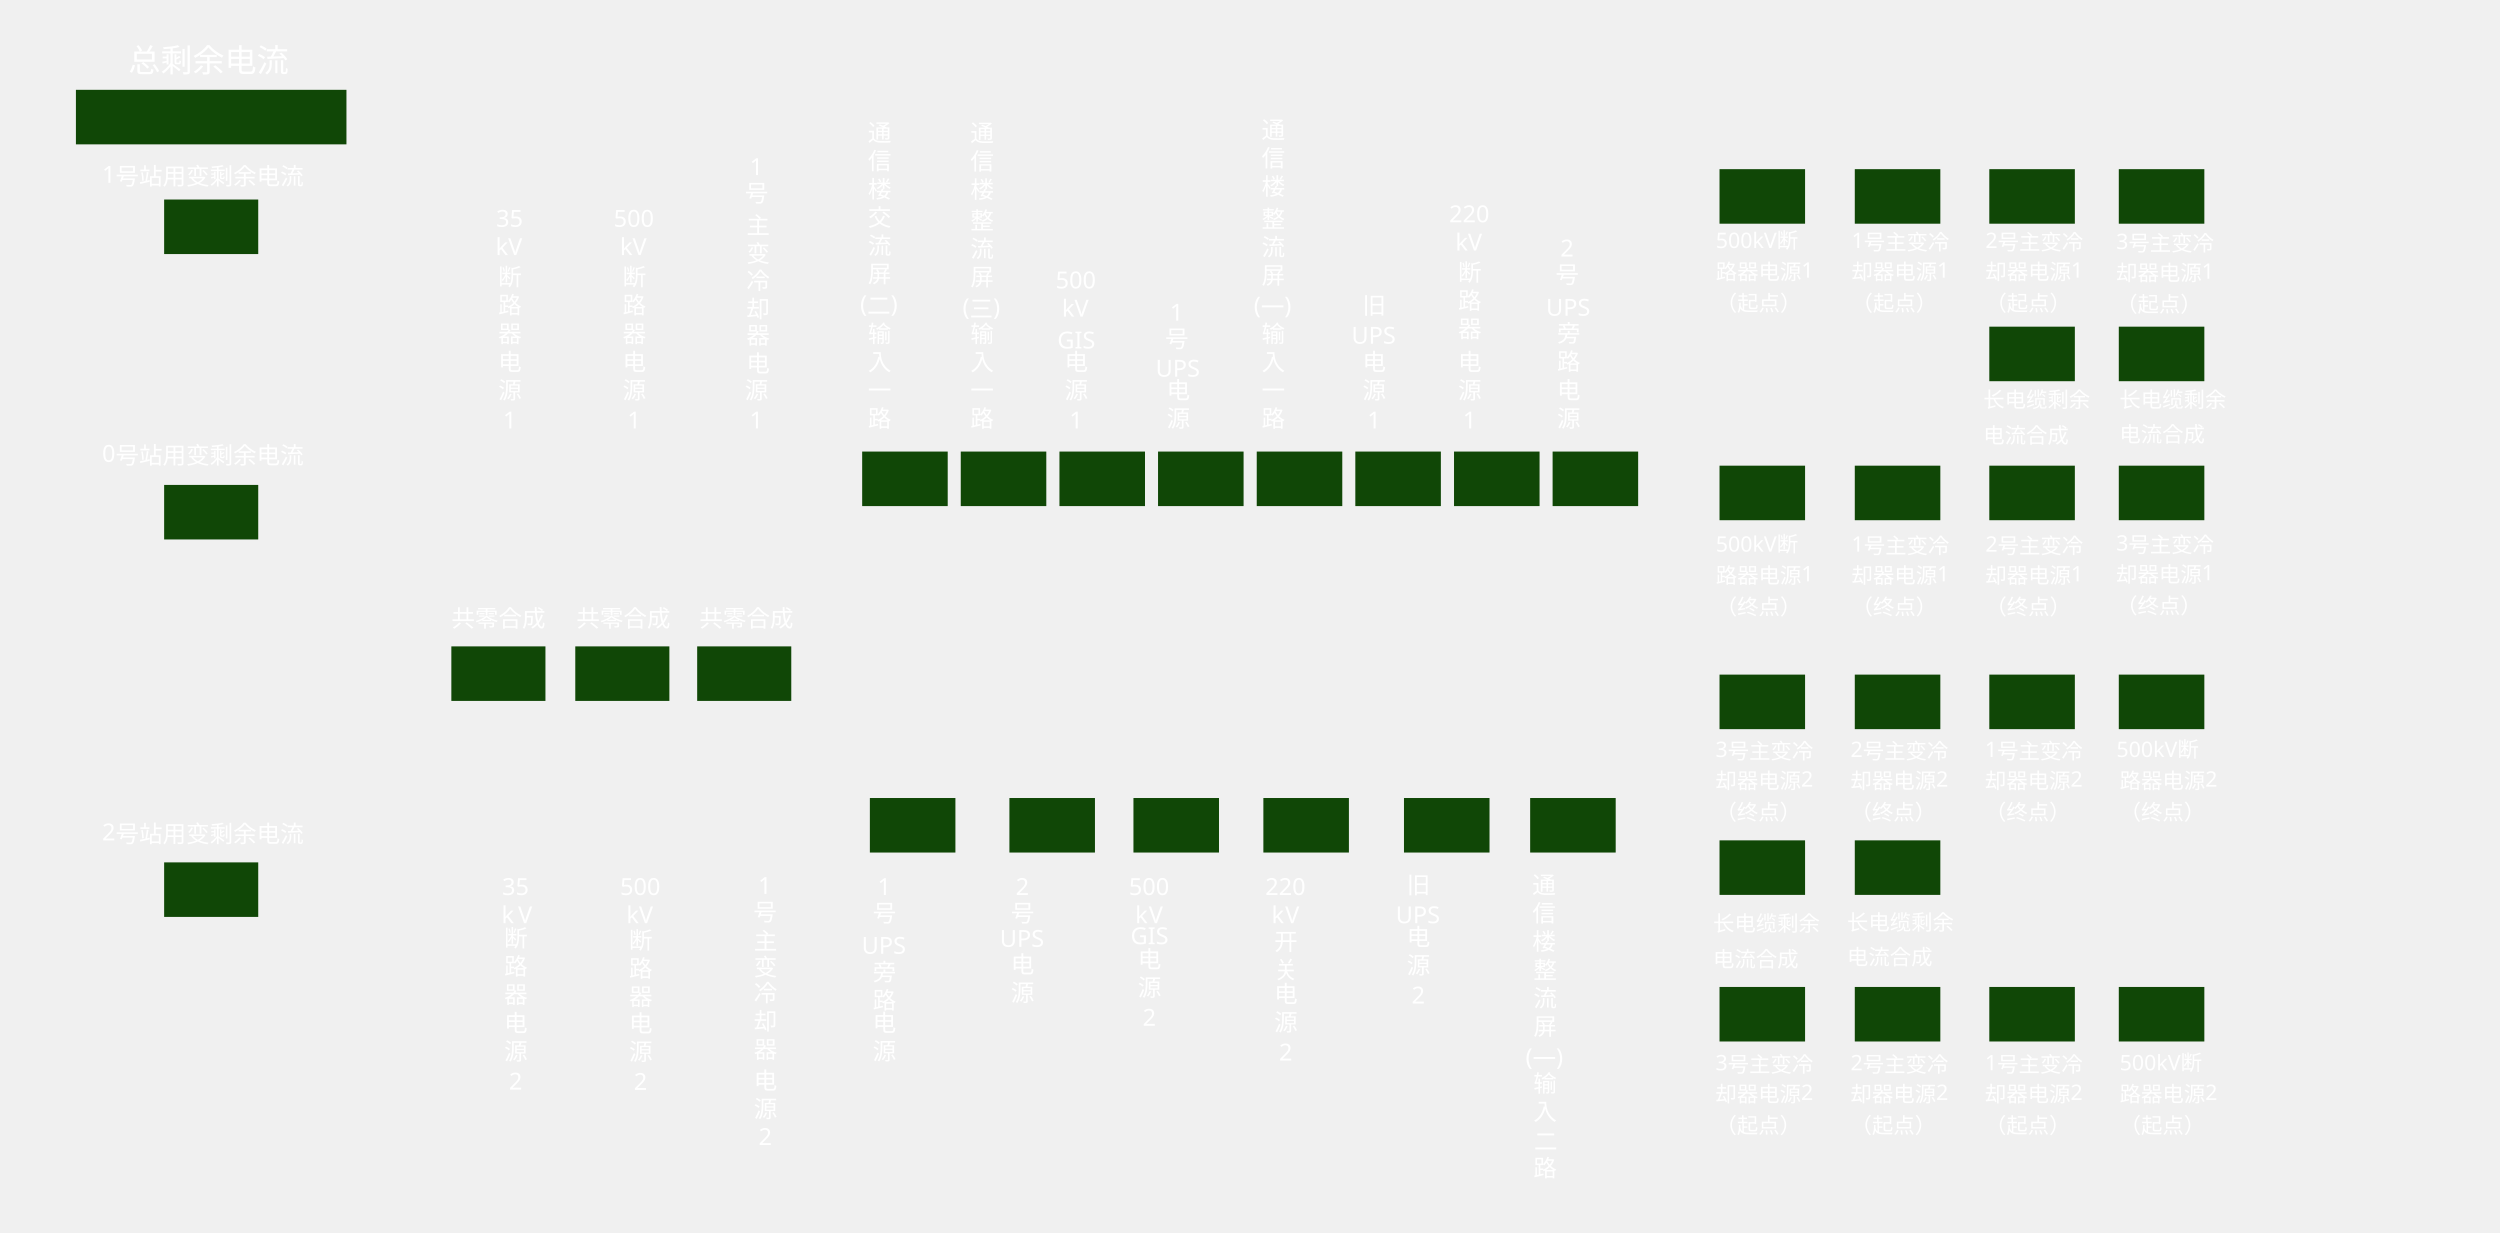
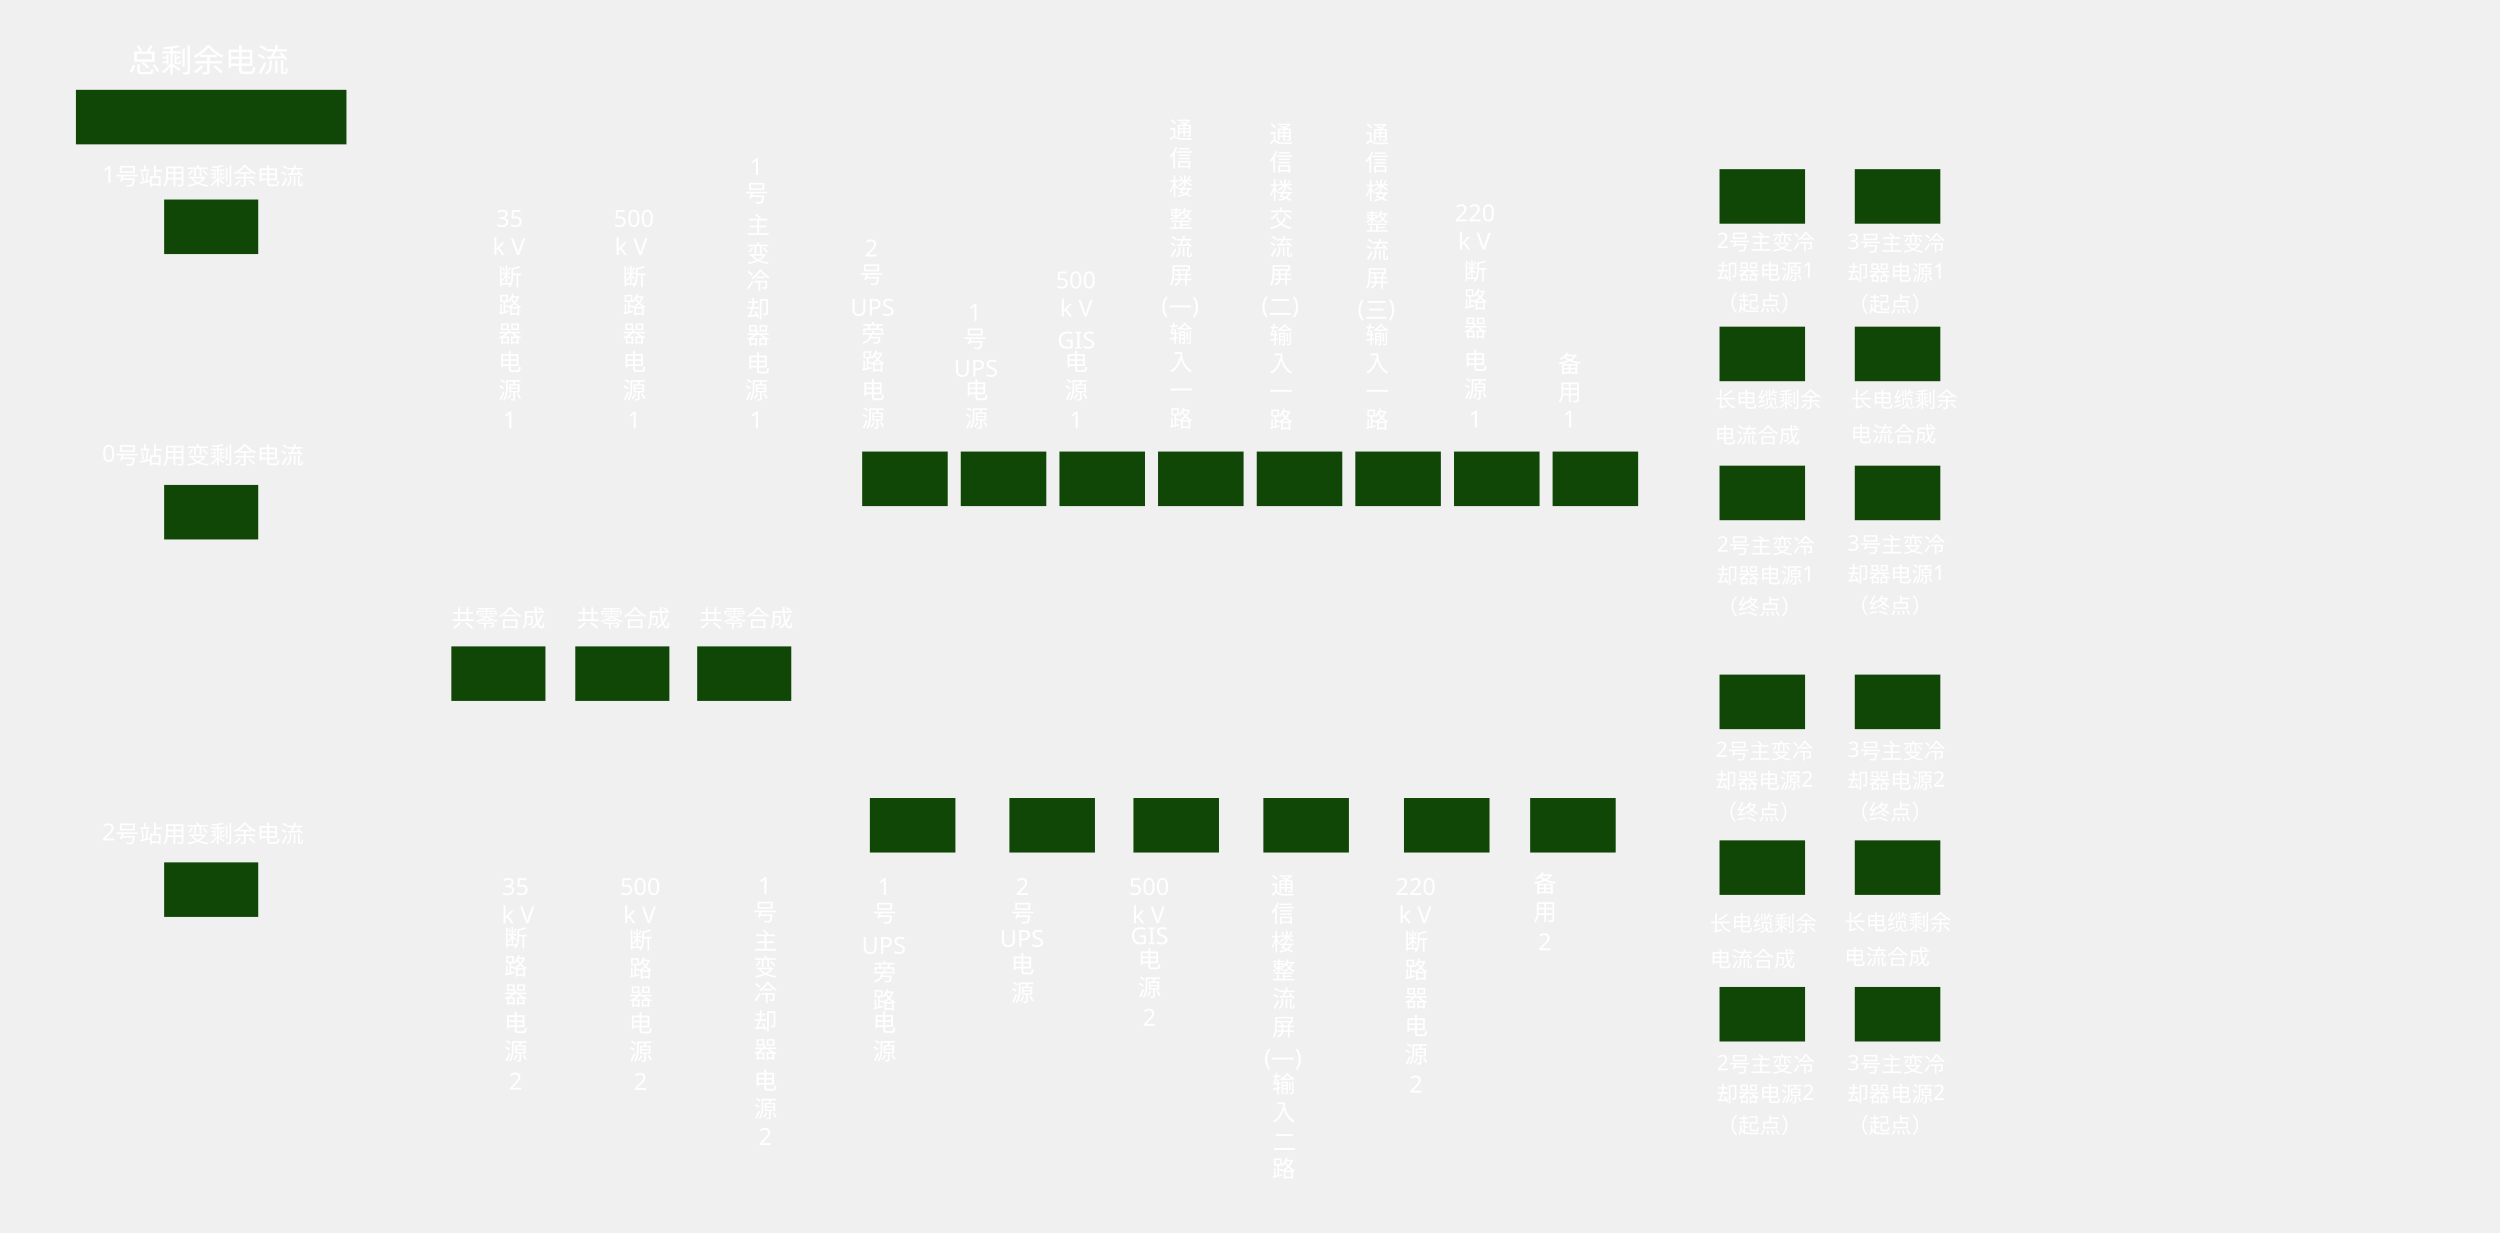
<svg xmlns="http://www.w3.org/2000/svg" version="1.1" id="图层_1" x="0px" y="0px" viewBox="0 0 2338 1153" style="enable-background:new 0 0 2338 1153;" xml:space="preserve">
  <style type="text/css">
	.st0{display:none;}
	.st1{display:inline;fill:#141A26;}
	.st2{fill:#FFFFFF;}
	.st3{font-family:'MicrosoftYaHei';}
	.st4{font-size:30px;}
	.st5{font-family:'AdobeSongStd-Light-GBpc-EUC-H';}
	.st6{font-size:22px;}
	.st7{font-size:20px;}
- 	.st8{letter-spacing:-1;}
- 	.st9{letter-spacing:1;}
- 	.st10{fill:#104706;}
- 	.st11{display:inline;fill:#00FF85;}
- 	.st12{font-family:'DigifaceWide';}
- 	.st13{display:inline;fill:none;stroke:#FFCE00;stroke-width:2;stroke-miterlimit:10;}
- 	.st14{display:inline;fill:#FFFFFF;}
- 	.st15{font-size:26px;}
- 	.st16{font-size:32px;}
+ 	.st8{fill:#104706;}
</style>
  <g id="图层_4" class="st0">
    <rect class="st1" width="2338" height="1153" />
  </g>
  <text transform="matrix(1 0 0 1 120 67.3342)" class="st2 st3 st4">总剩余电流</text>
  <text transform="matrix(1 0 0 1 301 70.3341)" class="st2 st5 st6"> </text>
  <text transform="matrix(1 0 0 1 95.4277 170.9341)" class="st2 st3 st6">1号站用变剩余电流</text>
  <text transform="matrix(1 0 0 1 95.4277 431.9341)" class="st2 st3 st6">0号站用变剩余电流</text>
  <text transform="matrix(1 0 0 1 95.4277 785.9341)" class="st2 st3 st6">2号站用变剩余电流</text>
-   <text transform="matrix(1 0 0 1 1604.586 231.9341)" class="st2 st3 st7">500kV断</text>
-   <text transform="matrix(1 0 0 1 1604.586 261.3297)" class="st2 st3 st7">路器电源1</text>
-   <text transform="matrix(1 0 0 1 1604.586 290.7253)" class="st2 st3 st7">（起点）</text>
-   <text transform="matrix(1 0 0 1 1731.564 231.9341)" class="st2 st3 st7">1号主变冷</text>
-   <text transform="matrix(1 0 0 1 1731.563 261.3297)" class="st2 st3 st7">却器电源1</text>
-   <text transform="matrix(1 0 0 1 1731.563 290.7253)" class="st2 st3 st7">（起点）</text>
-   <text transform="matrix(1 0 0 1 1856.747 231.9341)" class="st2 st3 st7">2号主变冷</text>
-   <text transform="matrix(1 0 0 1 1856.747 261.3297)" class="st2 st3 st7">却器电源1</text>
-   <text transform="matrix(1 0 0 1 1856.747 290.7253)" class="st2 st3 st7">（起点）</text>
-   <text transform="matrix(1 0 0 1 1979.027 232.9341)" class="st2 st3 st7">3号主变冷</text>
-   <text transform="matrix(1 0 0 1 1979.027 262.3297)" class="st2 st3 st7">却器电源1</text>
-   <text transform="matrix(1 0 0 1 1979.028 291.7253)" class="st2 st3 st7">（起点）</text>
-   <text transform="matrix(1 0 0 1 1604.586 515.9341)" class="st2 st3 st7">500kV断</text>
-   <text transform="matrix(1 0 0 1 1604.586 545.3301)" class="st2 st3 st7">路器电源1</text>
-   <text transform="matrix(1 0 0 1 1604.586 574.7253)" class="st2 st3 st7">（终点）</text>
-   <text transform="matrix(1 0 0 1 1979.283 707.9341)" class="st2 st3 st7">500kV断</text>
-   <text transform="matrix(1 0 0 1 1982.282 737.3301)" class="st2 st3 st7">路器电源2</text>
-   <text transform="matrix(1 0 0 1 1982.283 766.7253)" class="st2 st3 st7">（终点）</text>
-   <text transform="matrix(1 0 0 1 1731.564 515.9341)" class="st2 st3 st7">1号主变冷</text>
-   <text transform="matrix(1 0 0 1 1731.563 545.3301)" class="st2 st3 st7">却器电源1</text>
-   <text transform="matrix(1 0 0 1 1731.563 574.7253)" class="st2 st3 st7">（终点）</text>
-   <text transform="matrix(1 0 0 1 1856.303 707.9341)" class="st2 st3 st7">1号主变冷</text>
-   <text transform="matrix(1 0 0 1 1856.302 737.3301)" class="st2 st3 st7">却器电源2</text>
-   <text transform="matrix(1 0 0 1 1856.303 766.7253)" class="st2 st3 st7">（终点）</text>
-   <text transform="matrix(1 0 0 1 1856.747 515.9341)" class="st2 st3 st7">2号主变冷</text>
-   <text transform="matrix(1 0 0 1 1856.747 545.3301)" class="st2 st3 st7">却器电源1</text>
-   <text transform="matrix(1 0 0 1 1856.747 574.7253)" class="st2 st3 st7">（终点）</text>
-   <text transform="matrix(1 0 0 1 1730.618 707.9341)" class="st2 st3 st7">2号主变冷</text>
-   <text transform="matrix(1 0 0 1 1730.618 737.3301)" class="st2 st3 st7">却器电源2</text>
-   <text transform="matrix(1 0 0 1 1730.618 766.7253)" class="st2 st3 st7">（终点）</text>
-   <text transform="matrix(1 0 0 1 1979.027 514.9341)" class="st2 st3 st7">3号主变冷</text>
-   <text transform="matrix(1 0 0 1 1979.027 544.3301)" class="st2 st3 st7">却器电源1</text>
-   <text transform="matrix(1 0 0 1 1979.027 573.7253)" class="st2 st3 st7">（终点）</text>
-   <text transform="matrix(1 0 0 1 1604.303 707.9341)" class="st2 st3 st7">3号主变冷</text>
-   <text transform="matrix(1 0 0 1 1604.302 737.3301)" class="st2 st3 st7">却器电源2</text>
-   <text transform="matrix(1 0 0 1 1604.303 766.7253)" class="st2 st3 st7">（终点）</text>
-   <text transform="matrix(1 0 0 1 1982.283 1000.934)" class="st2 st3 st7">500kV断</text>
-   <text transform="matrix(1 0 0 1 1982.282 1030.33)" class="st2 st3 st7">路器电源2</text>
-   <text transform="matrix(1 0 0 1 1982.283 1059.725)" class="st2 st3 st7">（起点）</text>
-   <text transform="matrix(1 0 0 1 1856.303 1000.934)" class="st2 st3 st7">1号主变冷</text>
-   <text transform="matrix(1 0 0 1 1856.302 1030.33)" class="st2 st3 st7">却器电源2</text>
-   <text transform="matrix(1 0 0 1 1856.303 1059.725)" class="st2 st3 st7">（起点）</text>
-   <text transform="matrix(1 0 0 1 1730.618 1000.934)" class="st2 st3 st7">2号主变冷</text>
-   <text transform="matrix(1 0 0 1 1730.618 1030.33)" class="st2 st3 st7">却器电源2</text>
-   <text transform="matrix(1 0 0 1 1730.618 1059.725)" class="st2 st3 st7">（起点）</text>
-   <text transform="matrix(1 0 0 1 1604.303 1000.934)" class="st2 st3 st7">3号主变冷</text>
-   <text transform="matrix(1 0 0 1 1604.302 1030.33)" class="st2 st3 st7">却器电源2</text>
-   <text transform="matrix(1 0 0 1 1604.303 1059.725)" class="st2 st3 st7">（起点）</text>
-   <text transform="matrix(1 0 0 1 1854.747 380.9253)" class="st2 st3 st7">长电缆剩余</text>
-   <text transform="matrix(1 0 0 1 1854.747 414.3256)" class="st2 st3 st7">电流合成</text>
-   <text transform="matrix(1 0 0 1 1982.027 380.9253)" class="st2 st3 st7">长电缆剩余</text>
-   <text transform="matrix(1 0 0 1 1982.027 413.3256)" class="st2 st3 st7">电流合成</text>
-   <text transform="matrix(1 0 0 1 1602 870.7993)" class="st2 st3 st7">长电缆剩余</text>
-   <text transform="matrix(1 0 0 1 1602 904.1996)" class="st2 st3 st7">电流合成</text>
-   <text transform="matrix(1 0 0 1 1727.28 869.7993)" class="st2 st3 st7">长电缆剩余</text>
-   <text transform="matrix(1 0 0 1 1727.28 902.1996)" class="st2 st3 st7">电流合成</text>
+   <g>
+     <text transform="matrix(1 0 0 1 1605.447 231.9341)" class="st2 st3 st7">2号主变冷</text>
+     <text transform="matrix(1 0 0 1 1605.447 261.3297)" class="st2 st3 st7">却器电源1</text>
+     <text transform="matrix(1 0 0 1 1605.447 290.7253)" class="st2 st3 st7">（起点）</text>
+     <text transform="matrix(1 0 0 1 1605.447 515.9341)" class="st2 st3 st7">2号主变冷</text>
+     <text transform="matrix(1 0 0 1 1605.447 545.3301)" class="st2 st3 st7">却器电源1</text>
+     <text transform="matrix(1 0 0 1 1605.447 574.7253)" class="st2 st3 st7">（终点）</text>
+     <text transform="matrix(1 0 0 1 1603.447 380.9253)" class="st2 st3 st7">长电缆剩余</text>
+     <text transform="matrix(1 0 0 1 1603.447 414.3256)" class="st2 st3 st7">电流合成</text>
+   </g>
+   <g>
+     <text transform="matrix(1 0 0 1 1727.728 232.9341)" class="st2 st3 st7">3号主变冷</text>
+     <text transform="matrix(1 0 0 1 1727.728 262.3297)" class="st2 st3 st7">却器电源1</text>
+     <text transform="matrix(1 0 0 1 1727.728 291.7253)" class="st2 st3 st7">（起点）</text>
+     <text transform="matrix(1 0 0 1 1727.728 514.9341)" class="st2 st3 st7">3号主变冷</text>
+     <text transform="matrix(1 0 0 1 1727.727 544.3301)" class="st2 st3 st7">却器电源1</text>
+     <text transform="matrix(1 0 0 1 1727.728 573.7253)" class="st2 st3 st7">（终点）</text>
+     <text transform="matrix(1 0 0 1 1730.728 380.9253)" class="st2 st3 st7">长电缆剩余</text>
+     <text transform="matrix(1 0 0 1 1730.728 413.3256)" class="st2 st3 st7">电流合成</text>
+   </g>
+   <g>
+     <text transform="matrix(1 0 0 1 1604.447 707.9341)" class="st2 st3 st7">2号主变冷</text>
+     <text transform="matrix(1 0 0 1 1604.447 737.3301)" class="st2 st3 st7">却器电源2</text>
+     <text transform="matrix(1 0 0 1 1604.447 766.7253)" class="st2 st3 st7">（终点）</text>
+     <text transform="matrix(1 0 0 1 1605.448 1000.934)" class="st2 st3 st7">2号主变冷</text>
+     <text transform="matrix(1 0 0 1 1605.448 1030.33)" class="st2 st3 st7">却器电源2</text>
+     <text transform="matrix(1 0 0 1 1605.447 1059.725)" class="st2 st3 st7">（起点）</text>
+     <text transform="matrix(1 0 0 1 1599.1 870.7993)" class="st2 st3 st7">长电缆剩余</text>
+     <text transform="matrix(1 0 0 1 1599.1 904.1996)" class="st2 st3 st7">电流合成</text>
+   </g>
+   <g>
+     <text transform="matrix(1 0 0 1 1727.727 707.9341)" class="st2 st3 st7">3号主变冷</text>
+     <text transform="matrix(1 0 0 1 1727.727 737.3301)" class="st2 st3 st7">却器电源2</text>
+     <text transform="matrix(1 0 0 1 1727.727 766.7253)" class="st2 st3 st7">（终点）</text>
+     <text transform="matrix(1 0 0 1 1727.727 1000.934)" class="st2 st3 st7">3号主变冷</text>
+     <text transform="matrix(1 0 0 1 1727.727 1030.33)" class="st2 st3 st7">却器电源2</text>
+     <text transform="matrix(1 0 0 1 1727.727 1059.725)" class="st2 st3 st7">（起点）</text>
+     <text transform="matrix(1 0 0 1 1724.728 869.7993)" class="st2 st3 st7">长电缆剩余</text>
+     <text transform="matrix(1 0 0 1 1724.728 902.1996)" class="st2 st3 st7">电流合成</text>
+   </g>
  <g>
    <text transform="matrix(1 0 0 1 463.9731 212.1086)" class="st2 st3 st6">35</text>
-     <text transform="matrix(1 0 0 1 463.4731 238.5085)" class="st2 st3 st6">kV</text>
+     <text transform="matrix(1 0 0 1 460.4731 238.5085)" class="st2 st3 st6">k V</text>
    <text transform="matrix(1 0 0 1 465.8745 266.8691)" class="st2 st3 st6">断</text>
    <text transform="matrix(1 0 0 1 465.8745 293.2692)" class="st2 st3 st6">路</text>
    <text transform="matrix(1 0 0 1 465.8746 320.0653)" class="st2 st3 st6">器</text>
    <text transform="matrix(1 0 0 1 465.8746 346.4653)" class="st2 st3 st6">电</text>
    <text transform="matrix(1 0 0 1 465.8746 372.8654)" class="st2 st3 st6">源</text>
    <text transform="matrix(1 0 0 1 470.3746 400.7)" class="st2 st3 st6">1</text>
  </g>
  <g>
    <text transform="matrix(1 0 0 1 573.8873 212.1091)" class="st2 st3 st6">500</text>
-     <text transform="matrix(1 0 0 1 579.7874 238.5092)" class="st2 st3 st6">kV</text>
+     <text transform="matrix(1 0 0 1 574.7874 238.5092)" class="st2 st3 st6">k V</text>
    <text transform="matrix(1 0 0 1 582.2391 266.8699)" class="st2 st3 st6">断</text>
    <text transform="matrix(1 0 0 1 582.2391 293.2699)" class="st2 st3 st6">路</text>
    <text transform="matrix(1 0 0 1 582.2394 320.0657)" class="st2 st3 st6">器</text>
    <text transform="matrix(1 0 0 1 582.2394 346.4657)" class="st2 st3 st6">电</text>
    <text transform="matrix(1 0 0 1 582.2394 372.8656)" class="st2 st3 st6">源</text>
    <text transform="matrix(1 0 0 1 586.7394 400.7002)" class="st2 st3 st6">1</text>
  </g>
  <g>
    <text transform="matrix(1 0 0 1 701.0785 163.7048)" class="st2 st3 st6">1</text>
    <text transform="matrix(1 0 0 1 696.5785 188.6702)" class="st2 st3 st6">号</text>
    <text transform="matrix(1 0 0 1 698.0292 218.6703)" class="st2 st3 st6">主</text>
    <text transform="matrix(1 0 0 1 698.0292 245.0702)" class="st2 st3 st6">变</text>
    <text transform="matrix(1 0 0 1 698 270.4661)" class="st2 st3 st6">冷</text>
    <text transform="matrix(1 0 0 1 698 296.8661)" class="st2 st3 st6">却</text>
    <text transform="matrix(1 0 0 1 697.9999 321.4659)" class="st2 st3 st6">器</text>
    <text transform="matrix(1 0 0 1 697.9999 347.866)" class="st2 st3 st6">电</text>
    <text transform="matrix(1 0 0 1 696.4999 372.8314)" class="st2 st3 st6">源</text>
    <text transform="matrix(1 0 0 1 700.9999 400.666)" class="st2 st3 st6">1</text>
  </g>
  <g>
-     <text transform="matrix(1 0 0 1 811.6167 132.0654)" class="st2 st3 st6">通</text>
-     <text transform="matrix(1 0 0 1 811.6167 158.4655)" class="st2 st3 st6">信</text>
-     <text transform="matrix(1 0 0 1 811.6167 184.8655)" class="st2 st3 st6">楼</text>
-     <text transform="matrix(1 0 0 1 811.6169 211.2654)" class="st2 st3 st6">交</text>
-     <text transform="matrix(1 0 0 1 811.6169 237.6654)" class="st2 st3 st6">流</text>
-     <text transform="matrix(1 0 0 1 811.6169 264.0654)" class="st2 st3 st6">屏</text>
-     <text transform="matrix(1 0 0 1 804.3169 291.9)" class="st2 st3 st6">(二)</text>
-     <text transform="matrix(1 0 0 1 811.6167 320.0654)" class="st2 st3 st6">输</text>
-     <text transform="matrix(1 0 0 1 811.6167 346.4656)" class="st2 st3 st6">入</text>
-     <text transform="matrix(1 0 0 1 811.6167 372.8655)" class="st2 st3 st6">一</text>
-     <text transform="matrix(1 0 0 1 811.6167 399.2654)" class="st2 st3 st6">路</text>
-   </g>
-   <g>
-     <text transform="matrix(1 0 0 1 907.4556 132.3699)" class="st2 st3 st6">通</text>
-     <text transform="matrix(1 0 0 1 907.4556 158.7698)" class="st2 st3 st6">信</text>
-     <text transform="matrix(1 0 0 1 907.4556 185.1698)" class="st2 st3 st6">楼</text>
-     <text transform="matrix(1 0 0 1 907.4554 214.1858)" class="st2 st3 st6">整</text>
-     <text transform="matrix(1 0 0 1 907.4554 240.5858)" class="st2 st3 st6">流</text>
-     <text transform="matrix(1 0 0 1 907.4554 266.9858)" class="st2 st3 st6">屏</text>
-     <text transform="matrix(1 0 0 1 900.1554 294.8204)" class="st2 st3 st6">(三)</text>
-     <text transform="matrix(1 0 0 1 907.4556 320.0654)" class="st2 st3 st6">输</text>
-     <text transform="matrix(1 0 0 1 907.4556 346.4656)" class="st2 st3 st6">入</text>
-     <text transform="matrix(1 0 0 1 907.4556 372.8655)" class="st2 st3 st6">一</text>
-     <text transform="matrix(1 0 0 1 907.4556 399.2654)" class="st2 st3 st6">路</text>
+     <text transform="matrix(1 0 0 1 1187.021 133.27)" class="st2 st3 st6">通</text>
+     <text transform="matrix(1 0 0 1 1187.021 159.6701)" class="st2 st3 st6">信</text>
+     <text transform="matrix(1 0 0 1 1187.021 186.0701)" class="st2 st3 st6">楼</text>
+     <text transform="matrix(1 0 0 1 1187.021 212.47)" class="st2 st3 st6">交</text>
+     <text transform="matrix(1 0 0 1 1187.021 238.87)" class="st2 st3 st6">流</text>
+     <text transform="matrix(1 0 0 1 1187.021 265.27)" class="st2 st3 st6">屏</text>
+     <text transform="matrix(1 0 0 1 1179.721 293.1046)" class="st2 st3 st6">(二)</text>
+     <text transform="matrix(1 0 0 1 1187.021 321.27)" class="st2 st3 st6">输</text>
+     <text transform="matrix(1 0 0 1 1187.021 347.6702)" class="st2 st3 st6">入</text>
+     <text transform="matrix(1 0 0 1 1187.021 374.0701)" class="st2 st3 st6">一</text>
+     <text transform="matrix(1 0 0 1 1187.021 400.47)" class="st2 st3 st6">路</text>
+   </g>
+   <g>
+     <text transform="matrix(1 0 0 1 1276.86 133.5745)" class="st2 st3 st6">通</text>
+     <text transform="matrix(1 0 0 1 1276.86 159.9744)" class="st2 st3 st6">信</text>
+     <text transform="matrix(1 0 0 1 1276.86 186.3744)" class="st2 st3 st6">楼</text>
+     <text transform="matrix(1 0 0 1 1276.86 215.3904)" class="st2 st3 st6">整</text>
+     <text transform="matrix(1 0 0 1 1276.86 241.7904)" class="st2 st3 st6">流</text>
+     <text transform="matrix(1 0 0 1 1276.86 268.1904)" class="st2 st3 st6">屏</text>
+     <text transform="matrix(1 0 0 1 1269.56 296.025)" class="st2 st3 st6">(三)</text>
+     <text transform="matrix(1 0 0 1 1276.86 321.27)" class="st2 st3 st6">输</text>
+     <text transform="matrix(1 0 0 1 1276.86 347.6702)" class="st2 st3 st6">入</text>
+     <text transform="matrix(1 0 0 1 1276.86 374.0701)" class="st2 st3 st6">一</text>
+     <text transform="matrix(1 0 0 1 1276.86 400.47)" class="st2 st3 st6">路</text>
  </g>
  <g>
    <text transform="matrix(1 0 0 1 987.2155 269.7046)" class="st2 st3 st6">500</text>
-     <text transform="matrix(1 0 0 1 993.1155 296.1046)" class="st2 st3 st6">kV</text>
+     <text transform="matrix(1 0 0 1 991.1155 296.1046)" class="st2 st3 st6">k V</text>
    <text transform="matrix(1 0 0 1 988.8053 325.8994)" class="st2 st3 st6">GIS</text>
    <text transform="matrix(1 0 0 1 995.5673 346.4657)" class="st2 st3 st6">电</text>
    <text transform="matrix(1 0 0 1 995.5673 372.8657)" class="st2 st3 st6">源</text>
    <text transform="matrix(1 0 0 1 1000.067 400.7003)" class="st2 st3 st6">1</text>
  </g>
  <g>
-     <text transform="matrix(1 0 0 1 1094.083 299.8701)" class="st2 st3 st6">1</text>
-     <text transform="matrix(1 0 0 1 1089.583 324.8355)" class="st2 st3 st6">号</text>
-     <text transform="matrix(1 0 0 1 1080.734 352.2701)" class="st2 st3 st6">UPS</text>
-     <text transform="matrix(1 0 0 1 1091.004 372.8652)" class="st2 st3 st6">电</text>
-     <text transform="matrix(1 0 0 1 1091.004 399.2653)" class="st2 st3 st6">源</text>
-   </g>
-   <g>
-     <text transform="matrix(1 0 0 1 1179.806 129.4497)" class="st2 st3 st6">通</text>
-     <text transform="matrix(1 0 0 1 1179.806 155.8497)" class="st2 st3 st6">信</text>
-     <text transform="matrix(1 0 0 1 1179.806 182.2498)" class="st2 st3 st6">楼</text>
-     <text transform="matrix(1 0 0 1 1179.805 212.6456)" class="st2 st3 st6">整</text>
-     <text transform="matrix(1 0 0 1 1179.805 239.0457)" class="st2 st3 st6">流</text>
-     <text transform="matrix(1 0 0 1 1179.805 265.4457)" class="st2 st3 st6">屏</text>
-     <text transform="matrix(1 0 0 1 1172.505 293.2803)" class="st2 st3 st6">(一)</text>
-     <text transform="matrix(1 0 0 1 1179.805 320.0653)" class="st2 st3 st6">输</text>
-     <text transform="matrix(1 0 0 1 1179.805 346.4653)" class="st2 st3 st6">入</text>
-     <text transform="matrix(1 0 0 1 1179.805 372.8654)" class="st2 st3 st6">一</text>
-     <text transform="matrix(1 0 0 1 1179.805 399.2654)" class="st2 st3 st6">路</text>
-   </g>
-   <g>
-     <text transform="matrix(1 0 0 1 1274.173 293.5991)" class="st2 st3 st6">旧</text>
-     <text transform="matrix(1 0 0 1 1263.873 321.4337)" class="st2 st3 st6">UPS</text>
-     <text transform="matrix(1 0 0 1 1274.173 346.4657)" class="st2 st3 st6">电</text>
-     <text transform="matrix(1 0 0 1 1274.173 372.8657)" class="st2 st3 st6">源</text>
-     <text transform="matrix(1 0 0 1 1278.673 400.7003)" class="st2 st3 st6">1</text>
-   </g>
-   <g>
-     <text transform="matrix(1 0 0 1 1355.185 207.875)" class="st2 st3 st6">220</text>
-     <text transform="matrix(1 0 0 1 1361.085 234.275)" class="st2 st3 st6">kV</text>
-     <text transform="matrix(1 0 0 1 1363.537 262.6355)" class="st2 st3 st6">断</text>
-     <text transform="matrix(1 0 0 1 1363.537 289.0355)" class="st2 st3 st6">路</text>
-     <text transform="matrix(1 0 0 1 1363.537 315.4355)" class="st2 st3 st6">器</text>
-     <text transform="matrix(1 0 0 1 1363.537 346.4657)" class="st2 st3 st6">电</text>
-     <text transform="matrix(1 0 0 1 1363.537 372.8657)" class="st2 st3 st6">源</text>
-     <text transform="matrix(1 0 0 1 1368.037 400.7003)" class="st2 st3 st6">1</text>
-   </g>
-   <g>
-     <text transform="matrix(1 0 0 1 1459.192 239.8794)" class="st2 st3 st6">2</text>
-     <text transform="matrix(1 0 0 1 1454.692 264.8448)" class="st2 st3 st6">号</text>
-     <text transform="matrix(1 0 0 1 1445.843 295.2794)" class="st2 st3 st6">UPS</text>
-     <text transform="matrix(1 0 0 1 1456.113 319.6399)" class="st2 st3 st6">旁</text>
-     <text transform="matrix(1 0 0 1 1456.113 346.0399)" class="st2 st3 st6">路</text>
-     <text transform="matrix(1 0 0 1 1456.114 372.8654)" class="st2 st3 st6">电</text>
-     <text transform="matrix(1 0 0 1 1456.114 399.2654)" class="st2 st3 st6">源</text>
+     <text transform="matrix(1 0 0 1 905.3492 299.8701)" class="st2 st3 st6">1</text>
+     <text transform="matrix(1 0 0 1 900.8492 324.8355)" class="st2 st3 st6">号</text>
+     <text transform="matrix(1 0 0 1 891.9998 352.2701)" class="st2 st3 st6">UPS</text>
+     <text transform="matrix(1 0 0 1 902.2704 372.8652)" class="st2 st3 st6">电</text>
+     <text transform="matrix(1 0 0 1 902.2704 399.2653)" class="st2 st3 st6">源</text>
+   </g>
+   <g>
+     <text transform="matrix(1 0 0 1 1093.441 129.4497)" class="st2 st3 st6">通</text>
+     <text transform="matrix(1 0 0 1 1093.441 155.8497)" class="st2 st3 st6">信</text>
+     <text transform="matrix(1 0 0 1 1093.441 182.2498)" class="st2 st3 st6">楼</text>
+     <text transform="matrix(1 0 0 1 1093.44 212.6456)" class="st2 st3 st6">整</text>
+     <text transform="matrix(1 0 0 1 1093.44 239.0457)" class="st2 st3 st6">流</text>
+     <text transform="matrix(1 0 0 1 1093.44 265.4457)" class="st2 st3 st6">屏</text>
+     <text transform="matrix(1 0 0 1 1086.14 293.2803)" class="st2 st3 st6">(一)</text>
+     <text transform="matrix(1 0 0 1 1093.44 320.0653)" class="st2 st3 st6">输</text>
+     <text transform="matrix(1 0 0 1 1093.44 346.4653)" class="st2 st3 st6">入</text>
+     <text transform="matrix(1 0 0 1 1093.44 372.8654)" class="st2 st3 st6">一</text>
+     <text transform="matrix(1 0 0 1 1093.44 399.2654)" class="st2 st3 st6">路</text>
+   </g>
+   <g>
+     <text transform="matrix(1 0 0 1 1457.002 348.2504)" class="st2 st3 st6">备</text>
+     <text transform="matrix(1 0 0 1 1457.002 374.6503)" class="st2 st3 st6">用</text>
+     <text transform="matrix(1 0 0 1 1461.502 399.7861)" class="st2 st3 st6">1</text>
+   </g>
+   <g>
+     <text transform="matrix(1 0 0 1 1360.551 206.9608)" class="st2 st3 st6">220</text>
+     <text transform="matrix(1 0 0 1 1363.451 233.3608)" class="st2 st3 st6">k V</text>
+     <text transform="matrix(1 0 0 1 1368.903 261.7213)" class="st2 st3 st6">断</text>
+     <text transform="matrix(1 0 0 1 1368.903 288.1213)" class="st2 st3 st6">路</text>
+     <text transform="matrix(1 0 0 1 1368.903 314.5213)" class="st2 st3 st6">器</text>
+     <text transform="matrix(1 0 0 1 1368.903 345.5515)" class="st2 st3 st6">电</text>
+     <text transform="matrix(1 0 0 1 1368.903 371.9515)" class="st2 st3 st6">源</text>
+     <text transform="matrix(1 0 0 1 1373.403 399.7861)" class="st2 st3 st6">1</text>
+   </g>
+   <g>
+     <text transform="matrix(1 0 0 1 808.5779 239.8794)" class="st2 st3 st6">2</text>
+     <text transform="matrix(1 0 0 1 804.0779 264.8448)" class="st2 st3 st6">号</text>
+     <text transform="matrix(1 0 0 1 795.2285 295.2794)" class="st2 st3 st6">UPS</text>
+     <text transform="matrix(1 0 0 1 805.4993 319.6399)" class="st2 st3 st6">旁</text>
+     <text transform="matrix(1 0 0 1 805.4993 346.0399)" class="st2 st3 st6">路</text>
+     <text transform="matrix(1 0 0 1 805.5 372.8654)" class="st2 st3 st6">电</text>
+     <text transform="matrix(1 0 0 1 805.5 399.2654)" class="st2 st3 st6">源</text>
  </g>
  <text transform="matrix(1 0 0 1 422.1345 586.2)" class="st2 st3 st6">共零合成</text>
  <text transform="matrix(1 0 0 1 539.0002 586.2)" class="st2 st3 st6">共零合成</text>
  <text transform="matrix(1 0 0 1 654.0002 586.2)" class="st2 st3 st6">共零合成</text>
  <g>
    <text transform="matrix(1 0 0 1 469.5216 836.9998)" class="st2 st3 st6">35</text>
-     <text transform="matrix(1 0 0 1 469.0216 863.3998)" class="st2 st3 st6 st8">k V </text>
+     <text transform="matrix(1 0 0 1 469.0216 863.3998)" class="st2 st3 st6">k V </text>
    <text transform="matrix(1 0 0 1 471.4229 885.239)" class="st2 st3 st6">断</text>
    <text transform="matrix(1 0 0 1 471.4229 911.6389)" class="st2 st3 st6">路</text>
    <text transform="matrix(1 0 0 1 471.4229 938.0391)" class="st2 st3 st6">器</text>
    <text transform="matrix(1 0 0 1 471.4231 964.7405)" class="st2 st3 st6">电</text>
    <text transform="matrix(1 0 0 1 471.4231 991.1406)" class="st2 st3 st6">源</text>
    <text transform="matrix(1 0 0 1 475.9231 1018.975)" class="st2 st3 st6">2</text>
  </g>
  <g>
    <text transform="matrix(1 0 0 1 579.876 837)" class="st2 st3 st6">500</text>
-     <text transform="matrix(1 0 0 1 585.776 863.4)" class="st2 st3 st6">kV</text>
+     <text transform="matrix(1 0 0 1 582.776 863.4)" class="st2 st3 st6">k V</text>
    <text transform="matrix(1 0 0 1 588.228 887.2395)" class="st2 st3 st6">断</text>
    <text transform="matrix(1 0 0 1 588.228 913.6395)" class="st2 st3 st6">路</text>
    <text transform="matrix(1 0 0 1 588.228 940.0396)" class="st2 st3 st6">器</text>
    <text transform="matrix(1 0 0 1 588.228 965.0566)" class="st2 st3 st6">电</text>
    <text transform="matrix(1 0 0 1 588.228 991.4567)" class="st2 st3 st6">源</text>
    <text transform="matrix(1 0 0 1 592.728 1019.291)" class="st2 st3 st6">2</text>
  </g>
  <g>
    <text transform="matrix(1 0 0 1 708.9745 836.0005)" class="st2 st3 st6">1</text>
    <text transform="matrix(1 0 0 1 704.4745 860.9659)" class="st2 st3 st6">号</text>
    <text transform="matrix(1 0 0 1 704.9252 887.9658)" class="st2 st3 st6">主</text>
    <text transform="matrix(1 0 0 1 704.9252 912.366)" class="st2 st3 st6">变</text>
    <text transform="matrix(1 0 0 1 704.8957 936.5654)" class="st2 st3 st6">冷</text>
    <text transform="matrix(1 0 0 1 704.8957 962.9656)" class="st2 st3 st6">却</text>
    <text transform="matrix(1 0 0 1 704.8957 989.3655)" class="st2 st3 st6">器</text>
    <text transform="matrix(1 0 0 1 704.8959 1018.566)" class="st2 st3 st6">电</text>
    <text transform="matrix(1 0 0 1 704.8959 1044.966)" class="st2 st3 st6">源</text>
    <text transform="matrix(1 0 0 1 709.3959 1070.8)" class="st2 st3 st6">2</text>
  </g>
  <g>
    <text transform="matrix(1 0 0 1 820.6633 837)" class="st2 st3 st6">1</text>
    <text transform="matrix(1 0 0 1 816.1633 861.9656)" class="st2 st3 st6">号</text>
    <text transform="matrix(1 0 0 1 805.8229 891.9998)" class="st2 st3 st6">UPS</text>
    <text transform="matrix(1 0 0 1 816.1229 916.9652)" class="st2 st3 st6">旁</text>
    <text transform="matrix(1 0 0 1 816.1229 943.3652)" class="st2 st3 st6">路</text>
    <text transform="matrix(1 0 0 1 816.1139 964.5657)" class="st2 st3 st6">电</text>
    <text transform="matrix(1 0 0 1 816.1139 990.9656)" class="st2 st3 st6">源</text>
  </g>
  <g>
    <text transform="matrix(1 0 0 1 949.8448 837.0005)" class="st2 st3 st6">2</text>
    <text transform="matrix(1 0 0 1 945.3448 861.9658)" class="st2 st3 st6">号</text>
    <text transform="matrix(1 0 0 1 935.0044 885.5002)" class="st2 st3 st6">UPS</text>
    <text transform="matrix(1 0 0 1 945.2953 909.8855)" class="st2 st3 st6">电</text>
    <text transform="matrix(1 0 0 1 945.2953 936.2855)" class="st2 st3 st6">源</text>
  </g>
  <g>
    <text transform="matrix(1 0 0 1 1055.708 837.0005)" class="st2 st3 st6">500</text>
-     <text transform="matrix(1 0 0 1 1061.608 863.4005)" class="st2 st3 st6 st9">kV</text>
+     <text transform="matrix(1 0 0 1 1058.608 863.4005)" class="st2 st3 st6">k V</text>
    <text transform="matrix(1 0 0 1 1057.297 883.0002)" class="st2 st3 st6">GIS</text>
    <text transform="matrix(1 0 0 1 1064.06 905.0657)" class="st2 st3 st6">电</text>
    <text transform="matrix(1 0 0 1 1064.06 931.4657)" class="st2 st3 st6">源</text>
    <text transform="matrix(1 0 0 1 1068.56 959.3003)" class="st2 st3 st6">2</text>
  </g>
  <g>
-     <text transform="matrix(1 0 0 1 1183.249 837)" class="st2 st3 st6">220</text>
-     <text transform="matrix(1 0 0 1 1189.149 863.4)" class="st2 st3 st6 st9">kV</text>
-     <text transform="matrix(1 0 0 1 1191.602 888.5662)" class="st2 st3 st6">开</text>
-     <text transform="matrix(1 0 0 1 1191.602 914.9661)" class="st2 st3 st6">关</text>
-     <text transform="matrix(1 0 0 1 1191.602 937.5659)" class="st2 st3 st6">电</text>
-     <text transform="matrix(1 0 0 1 1191.602 963.9658)" class="st2 st3 st6">源</text>
-     <text transform="matrix(1 0 0 1 1196.102 991.8005)" class="st2 st3 st6">2</text>
-   </g>
-   <g>
-     <text transform="matrix(1 0 0 1 1315.586 835.5652)" class="st2 st3 st6">旧</text>
-     <text transform="matrix(1 0 0 1 1305.286 863.3998)" class="st2 st3 st6">UPS</text>
-     <text transform="matrix(1 0 0 1 1315.586 884.2395)" class="st2 st3 st6">电</text>
-     <text transform="matrix(1 0 0 1 1315.586 910.6395)" class="st2 st3 st6">源</text>
-     <text transform="matrix(1 0 0 1 1320.086 938.4741)" class="st2 st3 st6">2</text>
-   </g>
-   <g>
-     <text transform="matrix(1 0 0 1 1433 835.5649)" class="st2 st3 st6">通</text>
-     <text transform="matrix(1 0 0 1 1433 861.9651)" class="st2 st3 st6">信</text>
-     <text transform="matrix(1 0 0 1 1433 888.365)" class="st2 st3 st6">楼</text>
-     <text transform="matrix(1 0 0 1 1434 915.0652)" class="st2 st3 st6">整</text>
-     <text transform="matrix(1 0 0 1 1434 941.4652)" class="st2 st3 st6">流</text>
-     <text transform="matrix(1 0 0 1 1434 967.8652)" class="st2 st3 st6">屏</text>
-     <text transform="matrix(1 0 0 1 1426.653 996.1744)" class="st2 st3 st6">(一)</text>
-     <text transform="matrix(1 0 0 1 1433.953 1021.14)" class="st2 st3 st6">输</text>
-     <text transform="matrix(1 0 0 1 1433.953 1047.54)" class="st2 st3 st6">入</text>
-     <text transform="matrix(1 0 0 1 1434.553 1075.374)" class="st2 st3 st6">二</text>
-     <text transform="matrix(1 0 0 1 1433.953 1100.34)" class="st2 st3 st6">路</text>
-   </g>
-   <g>
-     <rect x="71" y="84" class="st10" width="253" height="51" />
-     <rect x="153.5" y="186.6" class="st10" width="88" height="51" />
-     <rect x="153.5" y="453.5" class="st10" width="88" height="51" />
-     <rect x="153.5" y="806.5" class="st10" width="88" height="51" />
-     <rect x="422.1" y="604.5" class="st10" width="88" height="51" />
-     <rect x="538" y="604.5" class="st10" width="88" height="51" />
-     <rect x="652" y="604.5" class="st10" width="88" height="51" />
-     <rect x="806.3" y="422.3" class="st10" width="80" height="51" />
-     <rect x="898.5" y="422.3" class="st10" width="80" height="51" />
-     <rect x="990.8" y="422.3" class="st10" width="80" height="51" />
-     <rect x="1083" y="422.3" class="st10" width="80" height="51" />
-     <rect x="1175.3" y="422.3" class="st10" width="80" height="51" />
-     <rect x="1267.5" y="422.3" class="st10" width="80" height="51" />
-     <rect x="1359.8" y="422.3" class="st10" width="80" height="51" />
-     <rect x="1452" y="422.3" class="st10" width="80" height="51" />
-     <rect x="1431" y="746.3" class="st10" width="80" height="51" />
-     <rect x="1313" y="746.3" class="st10" width="80" height="51" />
-     <rect x="1181.5" y="746.3" class="st10" width="80" height="51" />
-     <rect x="1060" y="746.3" class="st10" width="80" height="51" />
-     <rect x="944" y="746.3" class="st10" width="80" height="51" />
-     <rect x="813.5" y="746.3" class="st10" width="80" height="51" />
-     <rect x="1608.1" y="923" class="st10" width="80" height="51" />
-     <rect x="1734.6" y="923" class="st10" width="80" height="51" />
-     <rect x="1860.4" y="923" class="st10" width="80" height="51" />
-     <rect x="1981.5" y="923" class="st10" width="80" height="51" />
-     <rect x="1608.1" y="785.9" class="st10" width="80" height="51" />
-     <rect x="1734.6" y="785.9" class="st10" width="80" height="51" />
-     <rect x="1608.1" y="630.9" class="st10" width="80" height="51" />
-     <rect x="1734.6" y="630.9" class="st10" width="80" height="51" />
-     <rect x="1860.4" y="630.9" class="st10" width="80" height="51" />
-     <rect x="1981.5" y="630.9" class="st10" width="80" height="51" />
-     <rect x="1608.1" y="435.5" class="st10" width="80" height="51" />
-     <rect x="1734.6" y="435.5" class="st10" width="80" height="51" />
-     <rect x="1860.4" y="435.5" class="st10" width="80" height="51" />
-     <rect x="1981.5" y="435.5" class="st10" width="80" height="51" />
-     <rect x="1860.4" y="305.5" class="st10" width="80" height="51" />
-     <rect x="1981.5" y="305.5" class="st10" width="80" height="51" />
-     <rect x="1608.1" y="158.2" class="st10" width="80" height="51" />
-     <rect x="1734.6" y="158.2" class="st10" width="80" height="51" />
-     <rect x="1860.4" y="158.2" class="st10" width="80" height="51" />
-     <rect x="1981.5" y="158.2" class="st10" width="80" height="51" />
-   </g>
-   <g class="st0">
-     <text transform="matrix(1 0 0 1 1613.258 192.3303)" class="st11 st12 st6">52.52</text>
-     <text transform="matrix(1 0 0 1 1739.822 192.3303)" class="st11 st12 st6">52.52</text>
-     <text transform="matrix(1 0 0 1 1865.56 192.3303)" class="st11 st12 st6">52.52</text>
-     <text transform="matrix(1 0 0 1 1986.674 192.3303)" class="st11 st12 st6">52.52</text>
-     <text transform="matrix(1 0 0 1 1613.258 338.5002)" class="st11 st12 st6">52.52</text>
-     <text transform="matrix(1 0 0 1 1739.822 338.5002)" class="st11 st12 st6">52.52</text>
-     <text transform="matrix(1 0 0 1 1865.56 338.5002)" class="st11 st12 st6">52.52</text>
-     <text transform="matrix(1 0 0 1 1986.674 338.5002)" class="st11 st12 st6">52.52</text>
-     <text transform="matrix(1 0 0 1 1613.258 470.5002)" class="st11 st12 st6">52.52</text>
-     <text transform="matrix(1 0 0 1 1739.822 470.5002)" class="st11 st12 st6">52.52</text>
-     <text transform="matrix(1 0 0 1 1865.56 470.5002)" class="st11 st12 st6">52.52</text>
-     <text transform="matrix(1 0 0 1 1986.674 470.5002)" class="st11 st12 st6">52.52</text>
-     <text transform="matrix(1 0 0 1 1613.258 665.0002)" class="st11 st12 st6">52.52</text>
-     <text transform="matrix(1 0 0 1 1739.822 665.0002)" class="st11 st12 st6">52.52</text>
-     <text transform="matrix(1 0 0 1 1865.56 665.0002)" class="st11 st12 st6">52.52</text>
-     <text transform="matrix(1 0 0 1 1986.674 665.0002)" class="st11 st12 st6">52.52</text>
-     <text transform="matrix(1 0 0 1 1458.174 456.0002)" class="st11 st12 st6">52.52</text>
-     <text transform="matrix(1 0 0 1 1365.674 456.0002)" class="st11 st12 st6">52.52</text>
-     <text transform="matrix(1 0 0 1 1273.174 456.0002)" class="st11 st12 st6">52.52</text>
-     <text transform="matrix(1 0 0 1 1181.174 456.0002)" class="st11 st12 st6">52.52</text>
-     <text transform="matrix(1 0 0 1 1088.174 456.0002)" class="st11 st12 st6">52.52</text>
-     <text transform="matrix(1 0 0 1 996.6744 456.0002)" class="st11 st12 st6">52.52</text>
-     <text transform="matrix(1 0 0 1 903.6744 456.0002)" class="st11 st12 st6">52.52</text>
-     <text transform="matrix(1 0 0 1 812.1744 456.0002)" class="st11 st12 st6">52.52</text>
-     <text transform="matrix(1 0 0 1 819.6744 782.0002)" class="st11 st12 st6">52.52</text>
-     <text transform="matrix(1 0 0 1 661.3411 637.6669)" class="st11 st12 st6">52.52</text>
-     <text transform="matrix(1 0 0 1 548.0078 637.6669)" class="st11 st12 st6">52.52</text>
-     <text transform="matrix(1 0 0 1 428.6744 637.6669)" class="st11 st12 st6">52.52</text>
-     <text transform="matrix(1 0 0 1 164.1744 220.7)" class="st11 st12 st6">52.52</text>
-     <text transform="matrix(1 0 0 1 162.1744 486.5004)" class="st11 st12 st6">52.52</text>
-     <text transform="matrix(1 0 0 1 162.1744 839.5005)" class="st11 st12 st6">52.52</text>
-     <text transform="matrix(1 0 0 1 950.1744 782.0002)" class="st11 st12 st6">52.52</text>
-     <text transform="matrix(1 0 0 1 1065.179 782.0002)" class="st11 st12 st6">52.52</text>
-     <text transform="matrix(1 0 0 1 1187.174 782.0002)" class="st11 st12 st6">52.52</text>
-     <text transform="matrix(1 0 0 1 1319.174 782.0002)" class="st11 st12 st6">52.52</text>
-     <text transform="matrix(1 0 0 1 1436.288 782.0002)" class="st11 st12 st6">52.52</text>
-     <text transform="matrix(1 0 0 1 1613.258 821.0002)" class="st11 st12 st6">52.52</text>
-     <text transform="matrix(1 0 0 1 1739.822 821.0002)" class="st11 st12 st6">52.52</text>
-     <text transform="matrix(1 0 0 1 1865.56 821.0002)" class="st11 st12 st6">52.52</text>
-     <text transform="matrix(1 0 0 1 1986.674 821.0002)" class="st11 st12 st6">52.52</text>
-     <text transform="matrix(1 0 0 1 1613.258 956.5002)" class="st11 st12 st6">52.52</text>
-     <text transform="matrix(1 0 0 1 1739.822 956.5002)" class="st11 st12 st6">52.52</text>
-     <text transform="matrix(1 0 0 1 1865.56 956.5002)" class="st11 st12 st6">52.52</text>
-     <text transform="matrix(1 0 0 1 1986.674 956.5002)" class="st11 st12 st6">52.52</text>
-   </g>
-   <g class="st0">
-     <path class="st13" d="M2159.4,1020.9L2159.4,1020.9c-5.5,0-10-4.5-10-10l0,0c0-5.5,4.5-10,10-10l0,0c5.5,0,10,4.5,10,10l0,0   C2169.4,1016.5,2164.9,1020.9,2159.4,1020.9z" />
-     <text transform="matrix(1 0 0 1 2184 1018.77)" class="st14 st3 st15">剩余电流</text>
-     <circle class="st11" cx="2159.4" cy="1010.9" r="5" />
-     <path class="st13" d="M2159.4,1077.4L2159.4,1077.4c-5.5,0-10-4.5-10-10l0,0c0-5.5,4.5-10,10-10l0,0c5.5,0,10,4.5,10,10l0,0   C2169.4,1072.9,2164.9,1077.4,2159.4,1077.4z" />
-     <text transform="matrix(1 0 0 1 2184 1075.249)" class="st14 st3 st15">铠装电流</text>
-     <text transform="matrix(1 0 0 1 2147 964.5002)" class="st14 st3 st16">图例：</text>
+     <text transform="matrix(1 0 0 1 1305.074 837)" class="st2 st3 st6">220</text>
+     <text transform="matrix(1 0 0 1 1307.974 863.4)" class="st2 st3 st6">k V</text>
+     <text transform="matrix(1 0 0 1 1313.426 888.5662)" class="st2 st3 st6">断</text>
+     <text transform="matrix(1 0 0 1 1313.426 914.9661)" class="st2 st3 st6">路</text>
+     <text transform="matrix(1 0 0 1 1313.427 941.4655)" class="st2 st3 st6">器</text>
+     <text transform="matrix(1 0 0 1 1313.426 967.5659)" class="st2 st3 st6">电</text>
+     <text transform="matrix(1 0 0 1 1313.426 993.9658)" class="st2 st3 st6">源</text>
+     <text transform="matrix(1 0 0 1 1317.926 1021.801)" class="st2 st3 st6">2</text>
+   </g>
+   <g>
+     <text transform="matrix(1 0 0 1 1433.9 834.3279)" class="st2 st3 st6">备</text>
+     <text transform="matrix(1 0 0 1 1433.9 860.7279)" class="st2 st3 st6">用</text>
+     <text transform="matrix(1 0 0 1 1438.4 888.6714)" class="st2 st3 st6">2</text>
+   </g>
+   <g>
+     <text transform="matrix(1 0 0 1 1188.572 836.1125)" class="st2 st3 st6">通</text>
+     <text transform="matrix(1 0 0 1 1188.572 862.5127)" class="st2 st3 st6">信</text>
+     <text transform="matrix(1 0 0 1 1188.572 888.9126)" class="st2 st3 st6">楼</text>
+     <text transform="matrix(1 0 0 1 1189.572 915.6128)" class="st2 st3 st6">整</text>
+     <text transform="matrix(1 0 0 1 1189.572 942.0128)" class="st2 st3 st6">流</text>
+     <text transform="matrix(1 0 0 1 1189.572 968.4128)" class="st2 st3 st6">屏</text>
+     <text transform="matrix(1 0 0 1 1182.225 996.722)" class="st2 st3 st6">(一)</text>
+     <text transform="matrix(1 0 0 1 1189.524 1021.687)" class="st2 st3 st6">输</text>
+     <text transform="matrix(1 0 0 1 1189.524 1048.087)" class="st2 st3 st6">入</text>
+     <text transform="matrix(1 0 0 1 1190.124 1075.922)" class="st2 st3 st6">二</text>
+     <text transform="matrix(1 0 0 1 1189.524 1100.888)" class="st2 st3 st6">路</text>
+   </g>
+   <g>
+     <rect x="71" y="84" class="st8" width="253" height="51" />
+     <rect x="153.5" y="186.6" class="st8" width="88" height="51" />
+     <rect x="153.5" y="453.5" class="st8" width="88" height="51" />
+     <rect x="153.5" y="806.5" class="st8" width="88" height="51" />
+     <rect x="422.1" y="604.5" class="st8" width="88" height="51" />
+     <rect x="538" y="604.5" class="st8" width="88" height="51" />
+     <rect x="652" y="604.5" class="st8" width="88" height="51" />
+     <rect x="806.3" y="422.3" class="st8" width="80" height="51" />
+     <rect x="898.5" y="422.3" class="st8" width="80" height="51" />
+     <rect x="990.8" y="422.3" class="st8" width="80" height="51" />
+     <rect x="1083" y="422.3" class="st8" width="80" height="51" />
+     <rect x="1175.3" y="422.3" class="st8" width="80" height="51" />
+     <rect x="1267.5" y="422.3" class="st8" width="80" height="51" />
+     <rect x="1359.8" y="422.3" class="st8" width="80" height="51" />
+     <rect x="1452" y="422.3" class="st8" width="80" height="51" />
+     <rect x="1431" y="746.3" class="st8" width="80" height="51" />
+     <rect x="1313" y="746.3" class="st8" width="80" height="51" />
+     <rect x="1181.5" y="746.3" class="st8" width="80" height="51" />
+     <rect x="1060" y="746.3" class="st8" width="80" height="51" />
+     <rect x="944" y="746.3" class="st8" width="80" height="51" />
+     <rect x="813.5" y="746.3" class="st8" width="80" height="51" />
+     <rect x="1608.1" y="923" class="st8" width="80" height="51" />
+     <rect x="1734.6" y="923" class="st8" width="80" height="51" />
+     <rect x="1608.1" y="785.9" class="st8" width="80" height="51" />
+     <rect x="1734.6" y="785.9" class="st8" width="80" height="51" />
+     <rect x="1608.1" y="630.9" class="st8" width="80" height="51" />
+     <rect x="1734.6" y="630.9" class="st8" width="80" height="51" />
+     <rect x="1608.1" y="435.5" class="st8" width="80" height="51" />
+     <rect x="1734.6" y="435.5" class="st8" width="80" height="51" />
+     <rect x="1608.1" y="305.5" class="st8" width="80" height="51" />
+     <rect x="1734.6" y="305.5" class="st8" width="80" height="51" />
+     <rect x="1608.1" y="158.2" class="st8" width="80" height="51" />
+     <rect x="1734.6" y="158.2" class="st8" width="80" height="51" />
  </g>
</svg>
